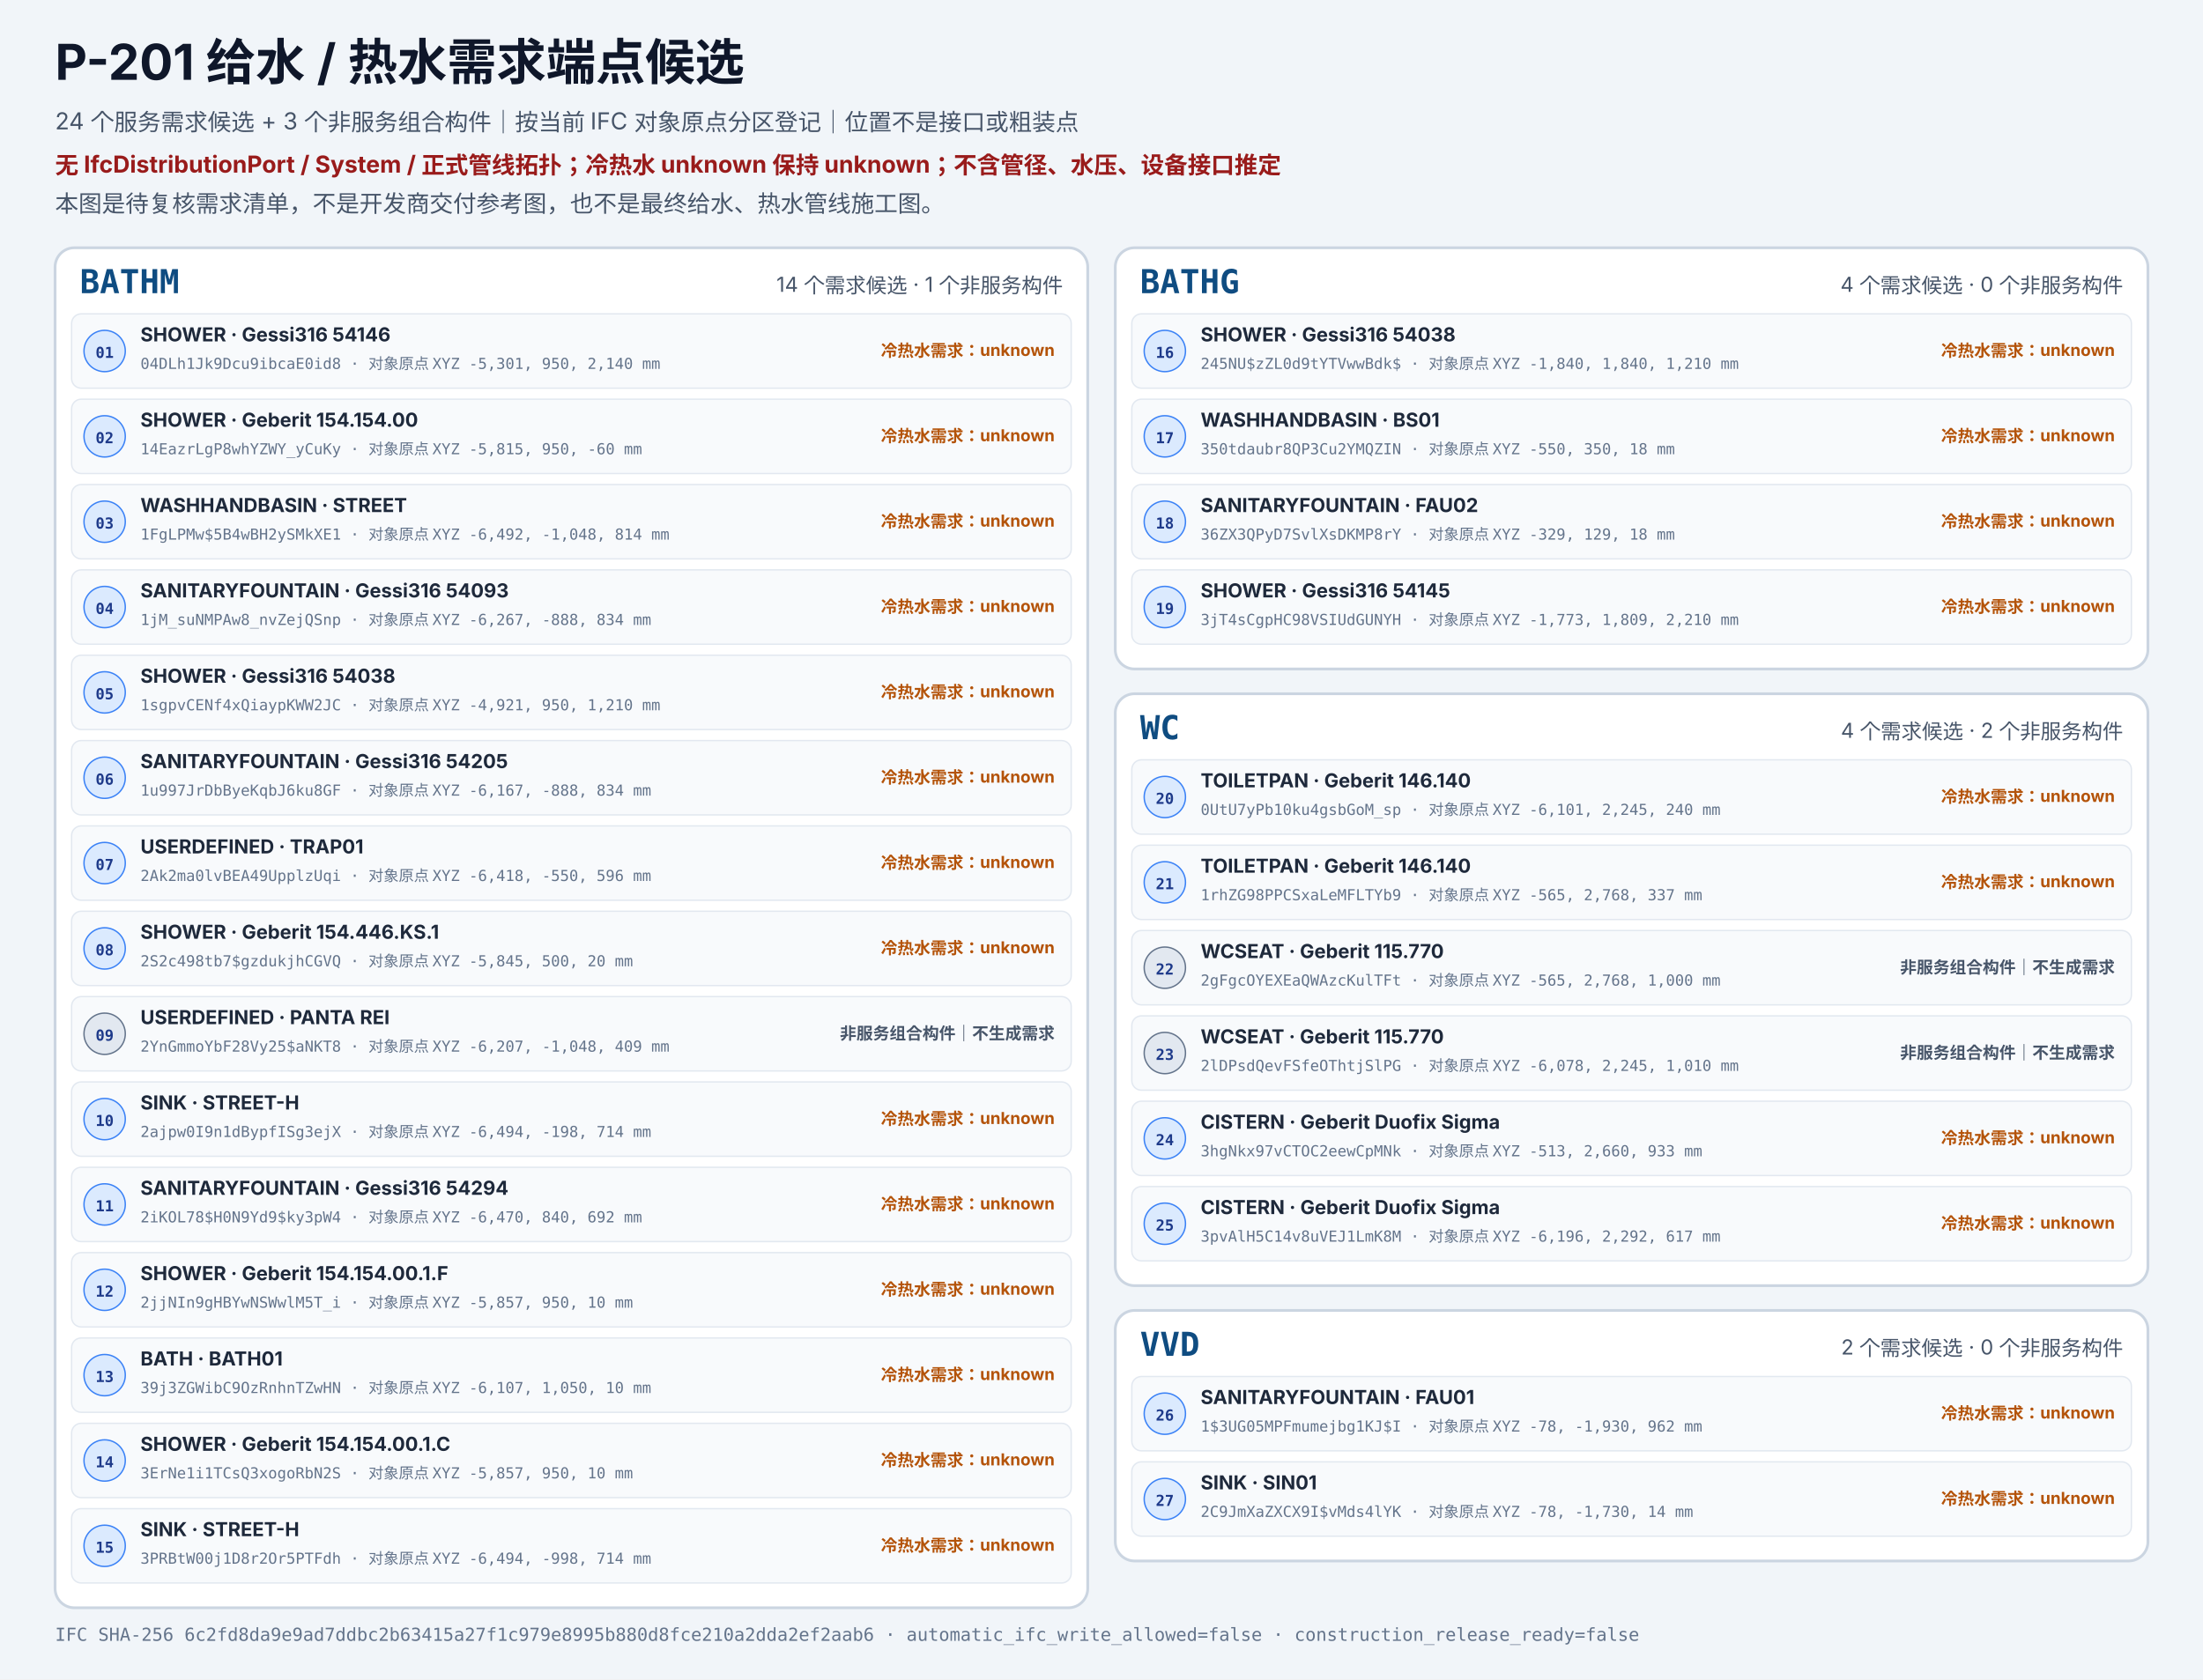
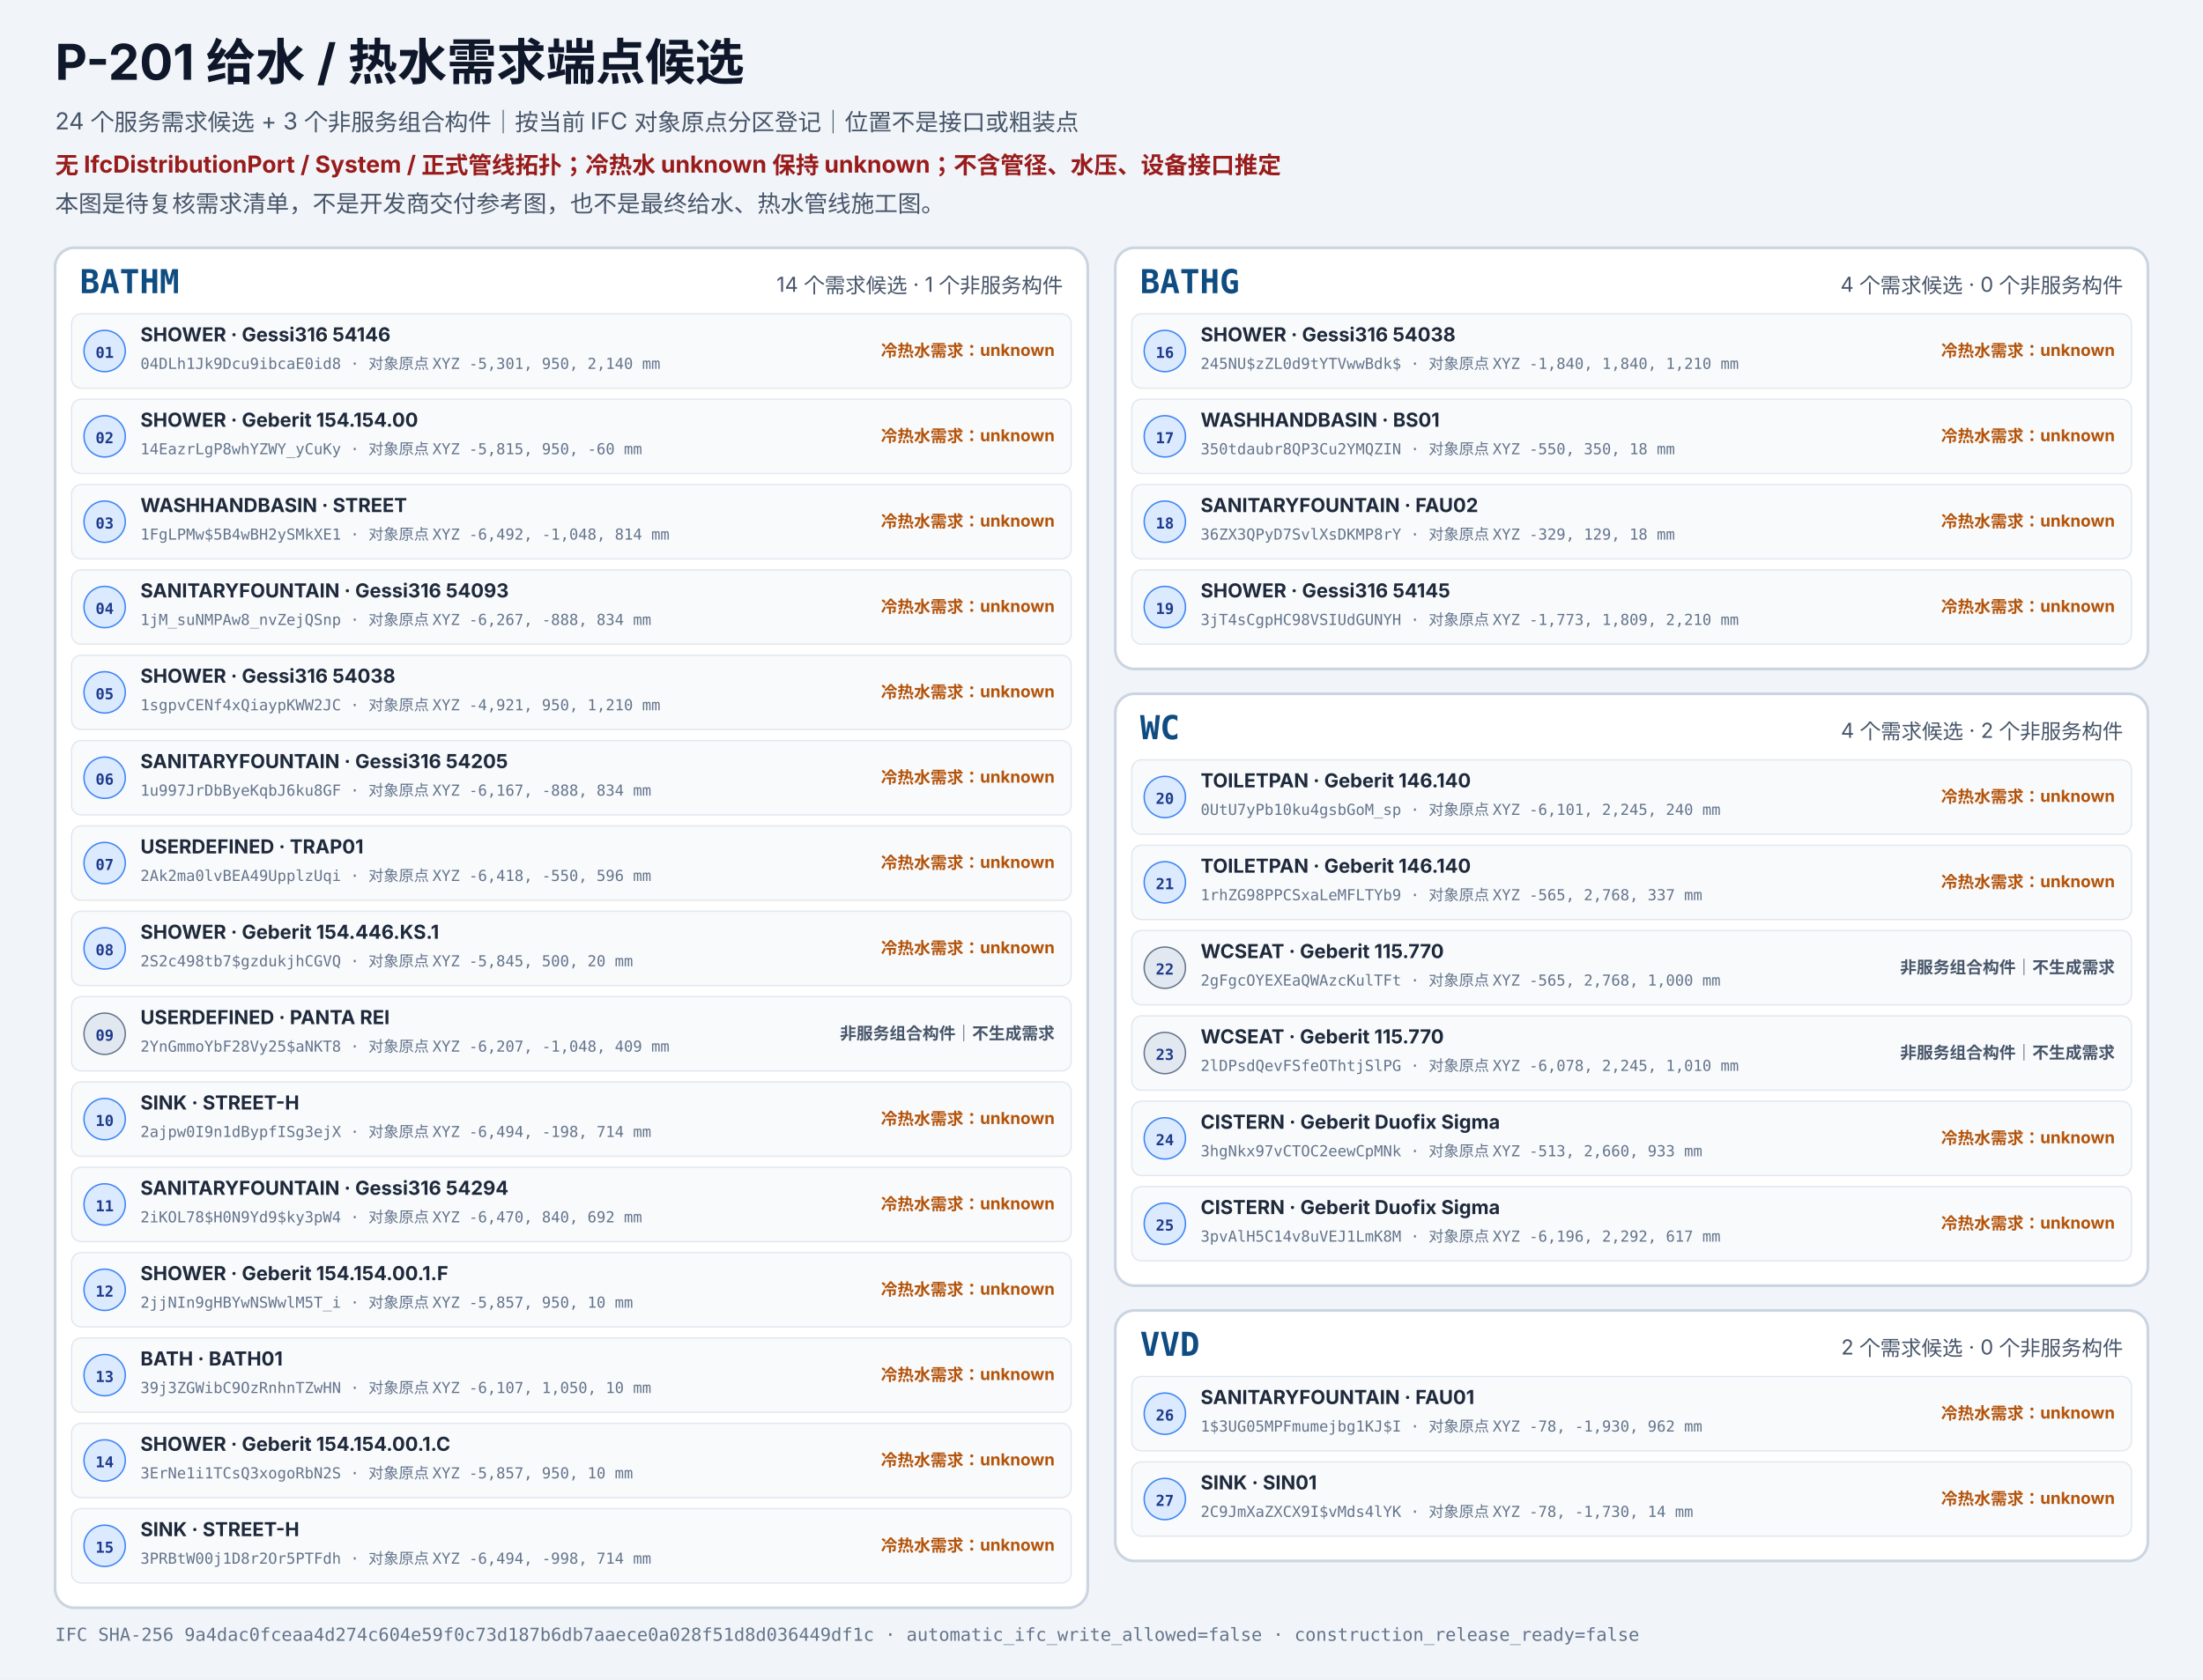
<svg xmlns="http://www.w3.org/2000/svg" width="1600" height="1220" viewBox="0 0 1600 1220">
  <style>
.bg{fill:#f1f5f9}.panel{fill:#fff;stroke:#cbd5e1;stroke-width:2}.endpoint{fill:#f8fafc;stroke:#e2e8f0}
.title{font:700 36px -apple-system,BlinkMacSystemFont,"PingFang SC",sans-serif;fill:#0f172a}
.meta{font:17px -apple-system,BlinkMacSystemFont,"PingFang SC",sans-serif;fill:#475569}
.warning{font:700 17px -apple-system,BlinkMacSystemFont,"PingFang SC",sans-serif;fill:#991b1b}
.room{font:700 24px ui-monospace,SFMono-Regular,monospace;fill:#0f4c81}.room-count{font:15px -apple-system,"PingFang SC",sans-serif;fill:#475569}
.service-badge{fill:#dbeafe;stroke:#3b82f6}.component-badge{fill:#e2e8f0;stroke:#64748b}
.badge-text{font:700 11px ui-monospace,monospace;fill:#1e3a8a;text-anchor:middle}
.endpoint-title{font:700 14px -apple-system,"PingFang SC",sans-serif;fill:#1e293b}
.endpoint-meta{font:11px ui-monospace,SFMono-Regular,monospace;fill:#64748b}
.unknown{font:700 12px -apple-system,"PingFang SC",sans-serif;fill:#b45309}.component{font:700 12px -apple-system,"PingFang SC",sans-serif;fill:#475569}
.footer{font:13px ui-monospace,SFMono-Regular,monospace;fill:#64748b}
</style>
  <rect class="bg" width="1600" height="1220" />
  <text class="title" x="40" y="58">P-201 给水 / 热水需求端点候选</text>
  <text class="meta" x="40" y="94">24 个服务需求候选 + 3 个非服务组合构件｜按当前 IFC 对象原点分区登记｜位置不是接口或粗装点</text>
  <text class="warning" x="40" y="126">无 IfcDistributionPort / System / 正式管线拓扑；冷热水 unknown 保持 unknown；不含管径、水压、设备接口推定</text>
  <text class="meta" x="40" y="154">本图是待复核需求清单，不是开发商交付参考图，也不是最终给水、热水管线施工图。</text>
  <rect class="panel" x="40" y="180" width="750" height="988" rx="14" />
  <text class="room" x="58" y="213">BATHM</text>
  <text class="room-count" x="772" y="212" text-anchor="end">14 个需求候选 · 1 个非服务构件</text>
  <g data-global-id="04DLh1Jk9Dcu9ibcaE0id8" data-service-demand="true">
    <rect class="endpoint" x="52" y="228" width="726" height="54" rx="7" />
    <circle class="service-badge" cx="76" cy="255" r="15" />
    <text class="badge-text" x="76" y="260">01</text>
    <text class="endpoint-title" x="102" y="248">SHOWER · Gessi316 54146</text>
    <text class="endpoint-meta" x="102" y="268">04DLh1Jk9Dcu9ibcaE0id8 · 对象原点 XYZ -5,301, 950, 2,140 mm</text>
    <text class="unknown" x="766" y="259" text-anchor="end">冷热水需求：unknown</text>
  </g>
  <g data-global-id="14EazrLgP8whYZWY_yCuKy" data-service-demand="true">
    <rect class="endpoint" x="52" y="290" width="726" height="54" rx="7" />
    <circle class="service-badge" cx="76" cy="317" r="15" />
    <text class="badge-text" x="76" y="322">02</text>
    <text class="endpoint-title" x="102" y="310">SHOWER · Geberit 154.154.00</text>
    <text class="endpoint-meta" x="102" y="330">14EazrLgP8whYZWY_yCuKy · 对象原点 XYZ -5,815, 950, -60 mm</text>
    <text class="unknown" x="766" y="321" text-anchor="end">冷热水需求：unknown</text>
  </g>
  <g data-global-id="1FgLPMw$5B4wBH2ySMkXE1" data-service-demand="true">
    <rect class="endpoint" x="52" y="352" width="726" height="54" rx="7" />
    <circle class="service-badge" cx="76" cy="379" r="15" />
    <text class="badge-text" x="76" y="384">03</text>
    <text class="endpoint-title" x="102" y="372">WASHHANDBASIN · STREET</text>
    <text class="endpoint-meta" x="102" y="392">1FgLPMw$5B4wBH2ySMkXE1 · 对象原点 XYZ -6,492, -1,048, 814 mm</text>
    <text class="unknown" x="766" y="383" text-anchor="end">冷热水需求：unknown</text>
  </g>
  <g data-global-id="1jM_suNMPAw8_nvZejQSnp" data-service-demand="true">
    <rect class="endpoint" x="52" y="414" width="726" height="54" rx="7" />
    <circle class="service-badge" cx="76" cy="441" r="15" />
    <text class="badge-text" x="76" y="446">04</text>
    <text class="endpoint-title" x="102" y="434">SANITARYFOUNTAIN · Gessi316 54093</text>
    <text class="endpoint-meta" x="102" y="454">1jM_suNMPAw8_nvZejQSnp · 对象原点 XYZ -6,267, -888, 834 mm</text>
    <text class="unknown" x="766" y="445" text-anchor="end">冷热水需求：unknown</text>
  </g>
  <g data-global-id="1sgpvCENf4xQiaypKWW2JC" data-service-demand="true">
    <rect class="endpoint" x="52" y="476" width="726" height="54" rx="7" />
    <circle class="service-badge" cx="76" cy="503" r="15" />
    <text class="badge-text" x="76" y="508">05</text>
    <text class="endpoint-title" x="102" y="496">SHOWER · Gessi316 54038</text>
    <text class="endpoint-meta" x="102" y="516">1sgpvCENf4xQiaypKWW2JC · 对象原点 XYZ -4,921, 950, 1,210 mm</text>
    <text class="unknown" x="766" y="507" text-anchor="end">冷热水需求：unknown</text>
  </g>
  <g data-global-id="1u997JrDbByeKqbJ6ku8GF" data-service-demand="true">
    <rect class="endpoint" x="52" y="538" width="726" height="54" rx="7" />
    <circle class="service-badge" cx="76" cy="565" r="15" />
    <text class="badge-text" x="76" y="570">06</text>
    <text class="endpoint-title" x="102" y="558">SANITARYFOUNTAIN · Gessi316 54205</text>
    <text class="endpoint-meta" x="102" y="578">1u997JrDbByeKqbJ6ku8GF · 对象原点 XYZ -6,167, -888, 834 mm</text>
    <text class="unknown" x="766" y="569" text-anchor="end">冷热水需求：unknown</text>
  </g>
  <g data-global-id="2Ak2ma0lvBEA49UpplzUqi" data-service-demand="true">
    <rect class="endpoint" x="52" y="600" width="726" height="54" rx="7" />
    <circle class="service-badge" cx="76" cy="627" r="15" />
    <text class="badge-text" x="76" y="632">07</text>
    <text class="endpoint-title" x="102" y="620">USERDEFINED · TRAP01</text>
    <text class="endpoint-meta" x="102" y="640">2Ak2ma0lvBEA49UpplzUqi · 对象原点 XYZ -6,418, -550, 596 mm</text>
    <text class="unknown" x="766" y="631" text-anchor="end">冷热水需求：unknown</text>
  </g>
  <g data-global-id="2S2c498tb7$gzdukjhCGVQ" data-service-demand="true">
    <rect class="endpoint" x="52" y="662" width="726" height="54" rx="7" />
    <circle class="service-badge" cx="76" cy="689" r="15" />
    <text class="badge-text" x="76" y="694">08</text>
    <text class="endpoint-title" x="102" y="682">SHOWER · Geberit 154.446.KS.1</text>
    <text class="endpoint-meta" x="102" y="702">2S2c498tb7$gzdukjhCGVQ · 对象原点 XYZ -5,845, 500, 20 mm</text>
    <text class="unknown" x="766" y="693" text-anchor="end">冷热水需求：unknown</text>
  </g>
  <g data-global-id="2YnGmmoYbF28Vy25$aNKT8" data-service-demand="false">
    <rect class="endpoint" x="52" y="724" width="726" height="54" rx="7" />
    <circle class="component-badge" cx="76" cy="751" r="15" />
    <text class="badge-text" x="76" y="756">09</text>
    <text class="endpoint-title" x="102" y="744">USERDEFINED · PANTA REI</text>
    <text class="endpoint-meta" x="102" y="764">2YnGmmoYbF28Vy25$aNKT8 · 对象原点 XYZ -6,207, -1,048, 409 mm</text>
    <text class="component" x="766" y="755" text-anchor="end">非服务组合构件｜不生成需求</text>
  </g>
  <g data-global-id="2ajpw0I9n1dBypfISg3ejX" data-service-demand="true">
    <rect class="endpoint" x="52" y="786" width="726" height="54" rx="7" />
    <circle class="service-badge" cx="76" cy="813" r="15" />
    <text class="badge-text" x="76" y="818">10</text>
    <text class="endpoint-title" x="102" y="806">SINK · STREET-H</text>
    <text class="endpoint-meta" x="102" y="826">2ajpw0I9n1dBypfISg3ejX · 对象原点 XYZ -6,494, -198, 714 mm</text>
    <text class="unknown" x="766" y="817" text-anchor="end">冷热水需求：unknown</text>
  </g>
  <g data-global-id="2iKOL78$H0N9Yd9$ky3pW4" data-service-demand="true">
    <rect class="endpoint" x="52" y="848" width="726" height="54" rx="7" />
    <circle class="service-badge" cx="76" cy="875" r="15" />
    <text class="badge-text" x="76" y="880">11</text>
    <text class="endpoint-title" x="102" y="868">SANITARYFOUNTAIN · Gessi316 54294</text>
    <text class="endpoint-meta" x="102" y="888">2iKOL78$H0N9Yd9$ky3pW4 · 对象原点 XYZ -6,470, 840, 692 mm</text>
    <text class="unknown" x="766" y="879" text-anchor="end">冷热水需求：unknown</text>
  </g>
  <g data-global-id="2jjNIn9gHBYwNSWwlM5T_i" data-service-demand="true">
    <rect class="endpoint" x="52" y="910" width="726" height="54" rx="7" />
    <circle class="service-badge" cx="76" cy="937" r="15" />
    <text class="badge-text" x="76" y="942">12</text>
    <text class="endpoint-title" x="102" y="930">SHOWER · Geberit 154.154.00.1.F</text>
    <text class="endpoint-meta" x="102" y="950">2jjNIn9gHBYwNSWwlM5T_i · 对象原点 XYZ -5,857, 950, 10 mm</text>
    <text class="unknown" x="766" y="941" text-anchor="end">冷热水需求：unknown</text>
  </g>
  <g data-global-id="39j3ZGWibC9OzRnhnTZwHN" data-service-demand="true">
    <rect class="endpoint" x="52" y="972" width="726" height="54" rx="7" />
    <circle class="service-badge" cx="76" cy="999" r="15" />
    <text class="badge-text" x="76" y="1004">13</text>
    <text class="endpoint-title" x="102" y="992">BATH · BATH01</text>
    <text class="endpoint-meta" x="102" y="1012">39j3ZGWibC9OzRnhnTZwHN · 对象原点 XYZ -6,107, 1,050, 10 mm</text>
    <text class="unknown" x="766" y="1003" text-anchor="end">冷热水需求：unknown</text>
  </g>
  <g data-global-id="3ErNe1i1TCsQ3xogoRbN2S" data-service-demand="true">
    <rect class="endpoint" x="52" y="1034" width="726" height="54" rx="7" />
    <circle class="service-badge" cx="76" cy="1061" r="15" />
    <text class="badge-text" x="76" y="1066">14</text>
    <text class="endpoint-title" x="102" y="1054">SHOWER · Geberit 154.154.00.1.C</text>
    <text class="endpoint-meta" x="102" y="1074">3ErNe1i1TCsQ3xogoRbN2S · 对象原点 XYZ -5,857, 950, 10 mm</text>
    <text class="unknown" x="766" y="1065" text-anchor="end">冷热水需求：unknown</text>
  </g>
  <g data-global-id="3PRBtW00j1D8r2Or5PTFdh" data-service-demand="true">
    <rect class="endpoint" x="52" y="1096" width="726" height="54" rx="7" />
    <circle class="service-badge" cx="76" cy="1123" r="15" />
    <text class="badge-text" x="76" y="1128">15</text>
    <text class="endpoint-title" x="102" y="1116">SINK · STREET-H</text>
    <text class="endpoint-meta" x="102" y="1136">3PRBtW00j1D8r2Or5PTFdh · 对象原点 XYZ -6,494, -998, 714 mm</text>
    <text class="unknown" x="766" y="1127" text-anchor="end">冷热水需求：unknown</text>
  </g>
  <rect class="panel" x="810" y="180" width="750" height="306" rx="14" />
  <text class="room" x="828" y="213">BATHG</text>
  <text class="room-count" x="1542" y="212" text-anchor="end">4 个需求候选 · 0 个非服务构件</text>
  <g data-global-id="245NU$zZL0d9tYTVwwBdk$" data-service-demand="true">
    <rect class="endpoint" x="822" y="228" width="726" height="54" rx="7" />
    <circle class="service-badge" cx="846" cy="255" r="15" />
    <text class="badge-text" x="846" y="260">16</text>
    <text class="endpoint-title" x="872" y="248">SHOWER · Gessi316 54038</text>
    <text class="endpoint-meta" x="872" y="268">245NU$zZL0d9tYTVwwBdk$ · 对象原点 XYZ -1,840, 1,840, 1,210 mm</text>
    <text class="unknown" x="1536" y="259" text-anchor="end">冷热水需求：unknown</text>
  </g>
  <g data-global-id="350tdaubr8QP3Cu2YMQZIN" data-service-demand="true">
    <rect class="endpoint" x="822" y="290" width="726" height="54" rx="7" />
    <circle class="service-badge" cx="846" cy="317" r="15" />
    <text class="badge-text" x="846" y="322">17</text>
    <text class="endpoint-title" x="872" y="310">WASHHANDBASIN · BS01</text>
    <text class="endpoint-meta" x="872" y="330">350tdaubr8QP3Cu2YMQZIN · 对象原点 XYZ -550, 350, 18 mm</text>
    <text class="unknown" x="1536" y="321" text-anchor="end">冷热水需求：unknown</text>
  </g>
  <g data-global-id="36ZX3QPyD7SvlXsDKMP8rY" data-service-demand="true">
    <rect class="endpoint" x="822" y="352" width="726" height="54" rx="7" />
    <circle class="service-badge" cx="846" cy="379" r="15" />
    <text class="badge-text" x="846" y="384">18</text>
    <text class="endpoint-title" x="872" y="372">SANITARYFOUNTAIN · FAU02</text>
    <text class="endpoint-meta" x="872" y="392">36ZX3QPyD7SvlXsDKMP8rY · 对象原点 XYZ -329, 129, 18 mm</text>
    <text class="unknown" x="1536" y="383" text-anchor="end">冷热水需求：unknown</text>
  </g>
  <g data-global-id="3jT4sCgpHC98VSIUdGUNYH" data-service-demand="true">
    <rect class="endpoint" x="822" y="414" width="726" height="54" rx="7" />
    <circle class="service-badge" cx="846" cy="441" r="15" />
    <text class="badge-text" x="846" y="446">19</text>
    <text class="endpoint-title" x="872" y="434">SHOWER · Gessi316 54145</text>
    <text class="endpoint-meta" x="872" y="454">3jT4sCgpHC98VSIUdGUNYH · 对象原点 XYZ -1,773, 1,809, 2,210 mm</text>
    <text class="unknown" x="1536" y="445" text-anchor="end">冷热水需求：unknown</text>
  </g>
  <rect class="panel" x="810" y="504" width="750" height="430" rx="14" />
  <text class="room" x="828" y="537">WC</text>
  <text class="room-count" x="1542" y="536" text-anchor="end">4 个需求候选 · 2 个非服务构件</text>
  <g data-global-id="0UtU7yPb10ku4gsbGoM_sp" data-service-demand="true">
    <rect class="endpoint" x="822" y="552" width="726" height="54" rx="7" />
    <circle class="service-badge" cx="846" cy="579" r="15" />
    <text class="badge-text" x="846" y="584">20</text>
    <text class="endpoint-title" x="872" y="572">TOILETPAN · Geberit 146.140</text>
    <text class="endpoint-meta" x="872" y="592">0UtU7yPb10ku4gsbGoM_sp · 对象原点 XYZ -6,101, 2,245, 240 mm</text>
    <text class="unknown" x="1536" y="583" text-anchor="end">冷热水需求：unknown</text>
  </g>
  <g data-global-id="1rhZG98PPCSxaLeMFLTYb9" data-service-demand="true">
    <rect class="endpoint" x="822" y="614" width="726" height="54" rx="7" />
    <circle class="service-badge" cx="846" cy="641" r="15" />
    <text class="badge-text" x="846" y="646">21</text>
    <text class="endpoint-title" x="872" y="634">TOILETPAN · Geberit 146.140</text>
    <text class="endpoint-meta" x="872" y="654">1rhZG98PPCSxaLeMFLTYb9 · 对象原点 XYZ -565, 2,768, 337 mm</text>
    <text class="unknown" x="1536" y="645" text-anchor="end">冷热水需求：unknown</text>
  </g>
  <g data-global-id="2gFgcOYEXEaQWAzcKulTFt" data-service-demand="false">
    <rect class="endpoint" x="822" y="676" width="726" height="54" rx="7" />
    <circle class="component-badge" cx="846" cy="703" r="15" />
    <text class="badge-text" x="846" y="708">22</text>
    <text class="endpoint-title" x="872" y="696">WCSEAT · Geberit 115.770</text>
    <text class="endpoint-meta" x="872" y="716">2gFgcOYEXEaQWAzcKulTFt · 对象原点 XYZ -565, 2,768, 1,000 mm</text>
    <text class="component" x="1536" y="707" text-anchor="end">非服务组合构件｜不生成需求</text>
  </g>
  <g data-global-id="2lDPsdQevFSfeOThtjSlPG" data-service-demand="false">
    <rect class="endpoint" x="822" y="738" width="726" height="54" rx="7" />
    <circle class="component-badge" cx="846" cy="765" r="15" />
    <text class="badge-text" x="846" y="770">23</text>
    <text class="endpoint-title" x="872" y="758">WCSEAT · Geberit 115.770</text>
    <text class="endpoint-meta" x="872" y="778">2lDPsdQevFSfeOThtjSlPG · 对象原点 XYZ -6,078, 2,245, 1,010 mm</text>
    <text class="component" x="1536" y="769" text-anchor="end">非服务组合构件｜不生成需求</text>
  </g>
  <g data-global-id="3hgNkx97vCTOC2eewCpMNk" data-service-demand="true">
    <rect class="endpoint" x="822" y="800" width="726" height="54" rx="7" />
    <circle class="service-badge" cx="846" cy="827" r="15" />
    <text class="badge-text" x="846" y="832">24</text>
    <text class="endpoint-title" x="872" y="820">CISTERN · Geberit Duofix Sigma</text>
    <text class="endpoint-meta" x="872" y="840">3hgNkx97vCTOC2eewCpMNk · 对象原点 XYZ -513, 2,660, 933 mm</text>
    <text class="unknown" x="1536" y="831" text-anchor="end">冷热水需求：unknown</text>
  </g>
  <g data-global-id="3pvAlH5C14v8uVEJ1LmK8M" data-service-demand="true">
    <rect class="endpoint" x="822" y="862" width="726" height="54" rx="7" />
    <circle class="service-badge" cx="846" cy="889" r="15" />
    <text class="badge-text" x="846" y="894">25</text>
    <text class="endpoint-title" x="872" y="882">CISTERN · Geberit Duofix Sigma</text>
    <text class="endpoint-meta" x="872" y="902">3pvAlH5C14v8uVEJ1LmK8M · 对象原点 XYZ -6,196, 2,292, 617 mm</text>
    <text class="unknown" x="1536" y="893" text-anchor="end">冷热水需求：unknown</text>
  </g>
  <rect class="panel" x="810" y="952" width="750" height="182" rx="14" />
  <text class="room" x="828" y="985">VVD</text>
  <text class="room-count" x="1542" y="984" text-anchor="end">2 个需求候选 · 0 个非服务构件</text>
  <g data-global-id="1$3UG05MPFmumejbg1KJ$I" data-service-demand="true">
    <rect class="endpoint" x="822" y="1000" width="726" height="54" rx="7" />
    <circle class="service-badge" cx="846" cy="1027" r="15" />
    <text class="badge-text" x="846" y="1032">26</text>
    <text class="endpoint-title" x="872" y="1020">SANITARYFOUNTAIN · FAU01</text>
    <text class="endpoint-meta" x="872" y="1040">1$3UG05MPFmumejbg1KJ$I · 对象原点 XYZ -78, -1,930, 962 mm</text>
    <text class="unknown" x="1536" y="1031" text-anchor="end">冷热水需求：unknown</text>
  </g>
  <g data-global-id="2C9JmXaZXCX9I$vMds4lYK" data-service-demand="true">
    <rect class="endpoint" x="822" y="1062" width="726" height="54" rx="7" />
    <circle class="service-badge" cx="846" cy="1089" r="15" />
    <text class="badge-text" x="846" y="1094">27</text>
    <text class="endpoint-title" x="872" y="1082">SINK · SIN01</text>
    <text class="endpoint-meta" x="872" y="1102">2C9JmXaZXCX9I$vMds4lYK · 对象原点 XYZ -78, -1,730, 14 mm</text>
    <text class="unknown" x="1536" y="1093" text-anchor="end">冷热水需求：unknown</text>
  </g>
-   <text class="footer" x="40" y="1192">IFC SHA-256 6c2fd8da9e9ad7ddbc2b63415a27f1c979e8995b880d8fce210a2dda2ef2aab6 · automatic_ifc_write_allowed=false · construction_release_ready=false</text>
+   <text class="footer" x="40" y="1192">IFC SHA-256 9a4dac0fceaa4d274c604e59f0c73d187b6db7aaece0a028f51d8d036449df1c · automatic_ifc_write_allowed=false · construction_release_ready=false</text>
</svg>
